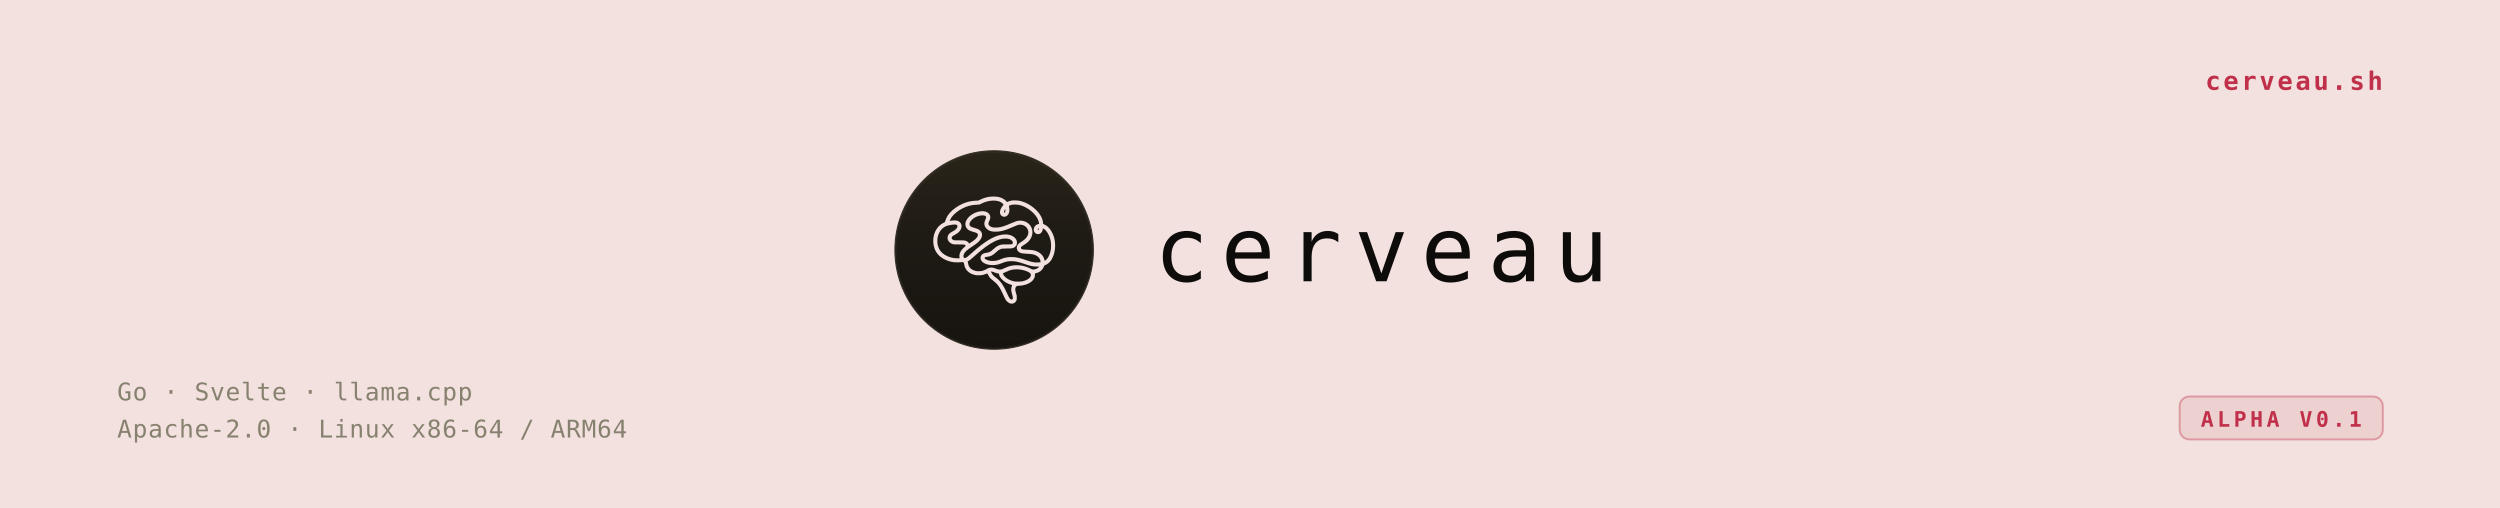
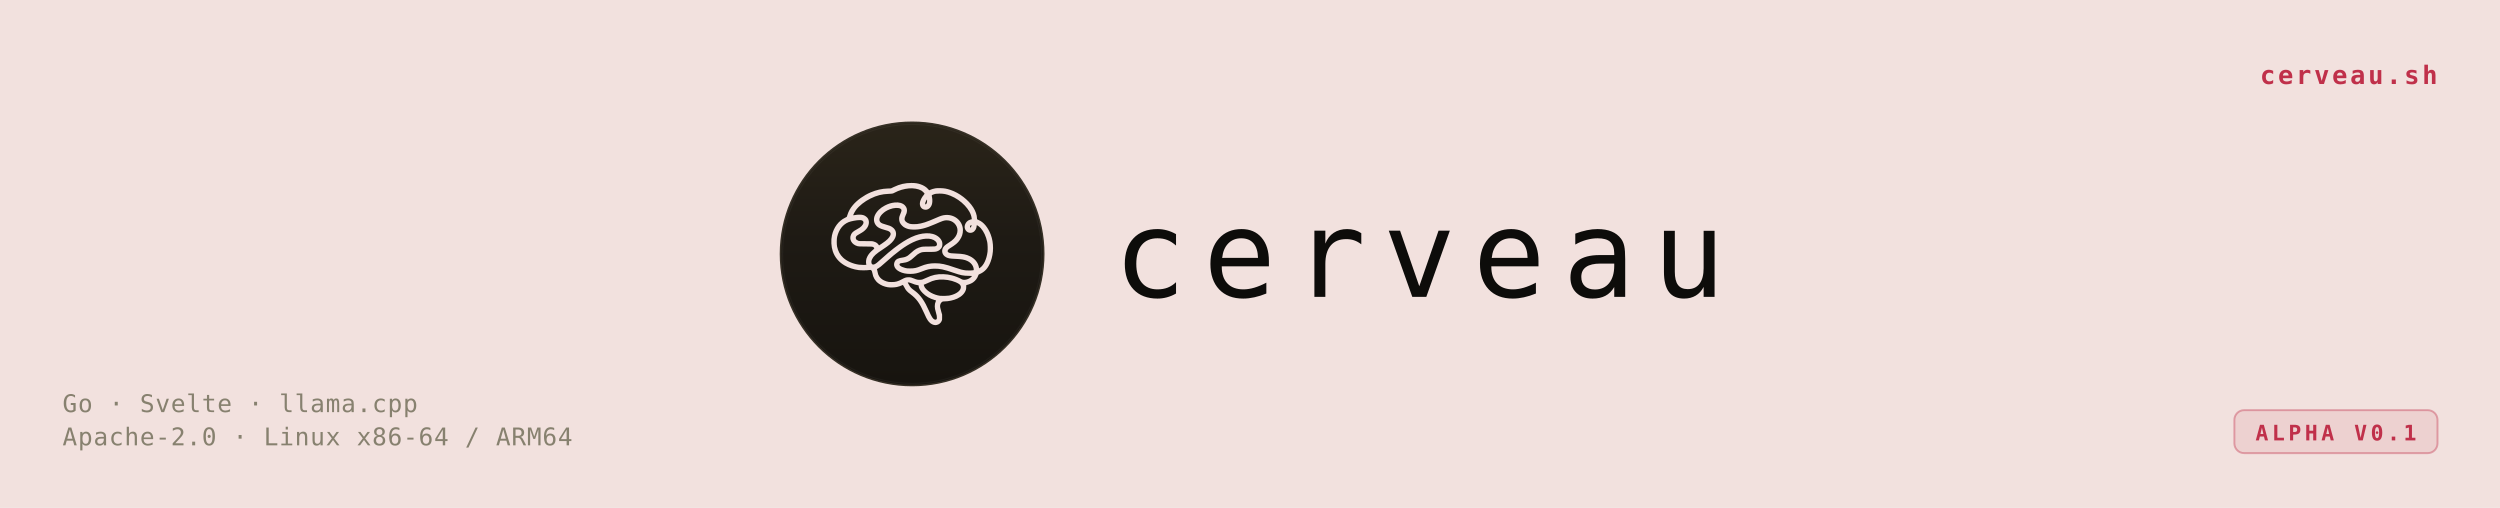
<svg xmlns="http://www.w3.org/2000/svg" viewBox="0 0 1280 260" font-family="ui-sans-serif,-apple-system,Inter,sans-serif">
  <rect width="1280" height="260" fill="#F2E1DE" />
-   <text x="1220" y="46" text-anchor="end" fill="#C0304A" font-family="ui-monospace,&quot;SF Mono&quot;,SFMono-Regular,&quot;DejaVu Sans Mono&quot;,Menlo,Consolas,monospace" font-size="13" font-weight="600" letter-spacing="1.4">cerveau.sh</text>
-   <svg x="457" y="76" width="104" height="104" viewBox="0 0 512 512" overflow="visible">
+   <text x="1248" y="43" text-anchor="end" fill="#C0304A" font-family="ui-monospace,&quot;SF Mono&quot;,SFMono-Regular,&quot;DejaVu Sans Mono&quot;,Menlo,Consolas,monospace" font-size="13" font-weight="600" letter-spacing="1.4">cerveau.sh</text>
+   <svg x="398" y="61" width="138" height="138" viewBox="0 0 512 512" overflow="visible">
    <defs>
      <linearGradient id="surf" x1="0" y1="0" x2="0" y2="1">
        <stop offset="0" stop-color="#2A2419" />
        <stop offset="0.45" stop-color="#1E1A14" />
        <stop offset="1" stop-color="#17140F" />
      </linearGradient>
    </defs>
    <circle cx="256.0" cy="256.0" r="250.0" fill="url(#surf)" stroke="#363026" stroke-width="3" />
    <circle cx="256.0" cy="256.0" r="246.0" fill="none" stroke="#ffffff" stroke-opacity="0.04" stroke-width="2" />
    <g transform="translate(49.26 52.97) scale(0.32227)">
      <path d="M786.11 1048.99C799.20 1046.55 809.49 1038.52 815.34 1026.18C818.49 1019.52 818.50 1019.45 818.43 1003.50L818.37 987.50L813.22 969.87C807.30 949.56 805.64 940.62 806.60 934.11C808.09 924.06 811.54 917.79 818.28 912.91C822.00 910.22 822.96 910.00 831.19 910.00C856.51 910.00 885.91 903.63 907.87 893.39C933.52 881.43 951.79 862.99 958.28 842.50C960.00 837.07 960.50 833.08 960.50 824.71C960.50 814.00 960.52 813.91 963.00 813.39C975.48 810.78 991.41 804.25 1000.38 798.08C1014.83 788.14 1026.24 773.11 1031.48 757.14C1033.07 752.29 1033.67 751.60 1037.87 749.83C1070.19 736.18 1090.08 714.05 1104.34 675.90C1123.10 625.67 1123.46 565.69 1105.29 517.00C1089.38 474.35 1062.93 442.26 1034.00 430.50C1023.66 426.30 1024.00 426.65 1023.99 420.19C1023.97 401.90 1015.41 377.02 1001.89 355.91C973.38 311.40 919.93 270.20 868.50 253.08C844.72 245.17 832.19 242.92 808.40 242.29C792.40 241.86 786.32 242.09 778.61 243.40C767.54 245.29 754.67 249.14 747.78 252.62C745.19 253.93 742.71 255.00 742.27 255.00C741.84 255.00 739.46 252.47 736.99 249.37C727.19 237.08 709.95 225.94 690.86 219.55C673.55 213.76 659.69 211.75 637.00 211.75C599.30 211.74 569.14 218.76 533.00 235.97L516.50 243.83L498.50 244.39C463.56 245.47 430.49 252.95 396.50 267.46C356.87 284.39 316.75 313.23 292.26 342.41C276.71 360.94 267.26 377.84 260.59 399.08C258.61 405.36 256.66 410.97 256.25 411.54C255.84 412.12 251.45 414.51 246.50 416.87C207.98 435.19 179.48 473.30 169.02 520.50C162.59 549.48 164.52 586.91 173.88 614.77C185.72 650.03 208.59 677.57 242.74 697.67C266.85 711.86 296.57 721.79 326.20 725.56C341.08 727.46 376.81 727.14 389.27 725.00C395.32 723.96 396.37 724.03 399.17 725.67C403.55 728.23 405.99 733.56 407.55 744.00C411.17 768.20 423.52 789.18 442.59 803.53C458.08 815.19 476.99 823.06 497.83 826.53C511.60 828.82 538.20 828.13 551.72 825.12C562.49 822.73 574.48 818.76 581.36 815.30L586.22 812.86L588.60 815.10C589.92 816.33 592.81 821.15 595.03 825.81C603.54 843.62 611.17 852.47 630.76 867.19C668.03 895.22 685.49 919.30 712.54 980.00C723.89 1005.45 727.11 1011.83 733.63 1021.68C742.80 1035.56 755.46 1045.23 768.63 1048.41C775.88 1050.17 779.23 1050.28 786.11 1048.99ZM773.18 1016.48C763.85 1012.43 755.77 999.82 741.48 967.00C715.63 907.61 691.86 873.36 659.50 848.87C656.20 846.38 650.27 841.99 646.31 839.12C636.74 832.17 629.26 823.86 625.00 815.42C623.08 811.62 620.08 806.38 618.35 803.79C615.33 799.29 615.28 799.05 617.19 798.44C620.84 797.28 628.36 799.10 640.00 803.97C653.20 809.49 662.73 812.46 672.00 813.94C675.58 814.52 678.84 814.99 679.25 814.99C679.66 815.00 680.00 816.76 680.00 818.91C680.00 830.74 688.59 845.73 704.44 861.53C723.45 880.49 745.97 893.59 773.21 901.54C778.32 903.03 782.66 904.39 782.85 904.56C783.05 904.73 782.00 907.42 780.53 910.52C776.89 918.23 775.04 927.71 775.02 938.79C775.00 949.76 776.41 957.13 782.63 978.58C786.53 992.05 787.26 995.94 787.37 1003.83C787.50 1012.89 787.42 1013.24 784.69 1015.58C781.52 1018.31 778.03 1018.59 773.18 1016.48ZM806.50 876.91C769.81 871.92 732.73 851.61 716.30 827.50C714.19 824.39 709.42 812.19 710.11 811.65C710.32 811.48 714.10 810.08 718.50 808.55C722.90 807.02 731.85 803.08 738.38 799.81C767.64 785.15 791.57 780.06 825.50 781.31C859.65 782.56 896.37 792.94 918.58 807.61C929.06 814.54 931.85 825.98 925.95 837.79C917.31 855.07 891.66 869.58 859.01 875.66C848.88 877.54 816.77 878.31 806.50 876.91ZM504.50 795.28C496.17 794.12 484.47 790.40 475.47 786.04C463.64 780.31 453.31 771.41 447.25 761.72C442.08 753.46 440.30 748.70 438.49 738.24C437.66 733.43 436.26 727.33 435.39 724.69C434.51 722.04 433.95 719.75 434.15 719.60C434.34 719.46 437.59 717.64 441.36 715.56C450.15 710.72 459.83 702.89 483.79 681.24C551.69 619.89 601.24 583.56 646.50 561.94C701.45 535.70 754.20 532.96 778.42 555.11C784.95 561.07 788.00 566.89 788.00 573.39C788.00 577.29 787.48 578.67 785.16 581.00C780.13 586.02 776.65 586.44 739.00 586.49C709.98 586.52 703.35 586.80 697.27 588.25C672.78 594.07 658.64 602.09 636.92 622.50C629.54 629.44 620.41 637.18 616.64 639.71C607.65 645.72 596.80 649.86 586.67 651.11C559.41 654.50 546.83 660.57 539.80 673.71C527.80 696.17 538.84 720.87 567.10 734.81C585.76 744.01 605.01 748.00 630.63 747.99C656.19 747.98 672.94 744.45 701.50 733.02C730.25 721.52 744.81 718.16 769.50 717.31C803.05 716.15 828.28 721.42 886.50 741.73C927.26 755.94 943.45 759.15 975.25 759.30C986.11 759.36 995.00 759.71 995.00 760.08C995.00 760.46 992.08 763.50 988.51 766.84C972.86 781.48 946.54 787.23 933.08 778.96C920.08 770.96 894.37 760.75 876.15 756.35C856.87 751.70 844.04 749.92 825.50 749.33C787.63 748.13 760.89 753.88 725.00 770.93C703.86 780.98 700.59 782.03 688.49 782.71C676.59 783.37 667.94 781.54 653.00 775.18C638.67 769.09 632.08 767.58 620.00 767.60C606.22 767.63 598.53 769.99 581.00 779.58C557.47 792.44 543.84 796.12 520.62 795.85C513.40 795.77 506.15 795.51 504.50 795.28ZM960.50 727.34C938.16 724.69 927.11 721.83 893.50 710.04C838.21 690.63 811.82 684.99 776.51 685.01C746.00 685.02 721.00 690.12 692.06 702.22C666.40 712.95 654.45 715.51 630.00 715.48C612.98 715.46 610.62 715.24 600.50 712.63C587.08 709.17 576.70 704.53 571.10 699.47C567.48 696.20 566.94 695.19 567.20 692.19C567.69 686.46 570.71 685.03 585.61 683.46C614.84 680.39 630.90 672.12 658.59 645.91C670.60 634.55 677.07 629.76 686.06 625.61C700.95 618.74 702.70 618.51 741.00 618.40C779.23 618.30 783.30 617.80 795.77 611.72C804.15 607.64 812.85 599.11 816.52 591.40C820.48 583.06 821.21 568.35 818.16 558.31C811.80 537.36 790.22 519.16 763.50 512.18C750.66 508.83 738.84 507.68 723.50 508.30C667.87 510.54 611.11 536.92 534.00 596.36C511.43 613.76 491.98 630.27 462.00 657.49C435.48 681.57 428.65 686.99 419.75 691.03C414.60 693.36 410.86 693.50 406.97 691.49C404.72 690.32 403.68 688.71 402.45 684.48C400.34 677.22 401.29 669.91 405.48 661.22C414.19 643.15 428.78 629.91 469.00 603.55C503.75 580.77 520.49 567.06 531.28 552.53C542.14 537.90 546.95 525.47 546.99 511.96C547.02 495.36 539.26 481.65 524.13 471.59C515.31 465.72 506.02 462.08 487.00 457.04C470.45 452.65 461.51 449.02 456.21 444.54C443.44 433.74 447.37 413.62 465.87 395.14C478.53 382.50 491.14 374.40 509.50 367.15C533.76 357.57 560.85 356.18 573.30 363.88C580.66 368.43 580.84 375.02 574.03 389.94C567.45 404.34 565.00 413.45 565.00 423.52C565.00 439.62 570.03 451.12 582.53 463.62C589.12 470.21 592.42 472.61 600.07 476.39C614.76 483.63 625.99 486.10 647.00 486.71C686.47 487.84 720.84 479.43 776.50 455.00C823.24 434.48 830.51 432.05 845.18 432.02C863.24 431.98 879.59 438.47 891.46 450.39C916.16 475.21 914.82 510.73 888.10 539.50C879.96 548.26 871.45 554.86 853.79 566.11C844.02 572.32 835.78 578.43 832.01 582.23C810.59 603.85 815.20 635.81 841.75 649.82C853.34 655.93 864.45 658.00 891.50 659.07C932.11 660.67 950.04 663.63 966.74 671.49C987.83 681.41 1001.53 698.14 1004.30 717.34C1004.90 721.52 1005.13 725.20 1004.81 725.52C1003.07 727.26 970.95 728.59 960.50 727.34ZM1036.00 712.69C1036.00 711.42 1035.12 707.02 1034.05 702.92C1027.54 678.06 1009.99 657.58 984.00 644.50C961.51 633.18 942.69 629.35 902.65 627.96C873.74 626.95 864.31 625.73 857.14 622.07C852.40 619.65 851.00 617.49 851.00 612.57C851.00 608.29 855.60 602.69 862.80 598.23C897.82 576.51 910.94 565.51 922.69 548.00C935.57 528.80 941.00 511.80 941.11 490.33C941.38 438.25 895.55 397.24 840.56 400.34C822.83 401.34 811.48 404.68 783.00 417.26C726.71 442.13 700.77 450.58 670.00 454.08C657.22 455.53 635.88 454.71 627.50 452.45C619.71 450.34 609.05 444.72 604.55 440.35C594.93 431.01 594.53 422.02 602.91 404.05C605.85 397.75 608.65 391.22 609.14 389.55C614.42 371.33 610.85 355.72 598.57 343.42C585.31 330.14 563.75 324.23 538.50 326.95C517.60 329.20 501.22 334.23 481.00 344.60C453.94 358.48 432.73 379.06 422.47 401.41C411.82 424.60 415.85 449.83 432.90 466.71C442.04 475.76 454.18 481.54 477.50 487.93C487.40 490.64 497.24 493.59 499.36 494.49C509.20 498.64 515.00 505.05 515.00 511.78C515.00 523.43 503.58 538.90 483.50 554.46C474.59 561.37 446.98 580.38 446.64 579.85C438.82 567.31 430.34 561.27 414.15 556.71C406.93 554.68 404.35 554.56 368.00 554.53C330.79 554.50 329.32 554.43 324.19 552.32C317.17 549.45 312.65 545.89 310.64 541.66C308.45 537.04 308.57 533.51 311.10 528.30C313.53 523.27 317.01 520.68 333.06 511.94C352.02 501.61 361.63 494.37 371.32 483.10C387.19 464.64 391.34 441.30 381.99 422.97C377.40 413.99 364.41 404.07 353.30 401.08C340.51 397.64 322.53 397.75 301.49 401.41C295.66 402.42 294.00 402.44 294.00 401.50C294.00 398.87 305.24 378.36 310.63 371.14C329.39 346.03 361.59 320.67 396.50 303.49C433.77 285.15 462.94 277.69 503.74 276.06C526.40 275.15 527.88 274.83 540.16 268.17C563.49 255.49 593.57 246.64 622.50 243.94C648.61 241.50 677.49 246.39 695.06 256.22C701.64 259.90 715.00 272.63 715.00 275.21C715.00 275.99 712.90 279.07 710.34 282.06C699.91 294.22 691.14 310.50 688.41 322.76C682.82 347.88 695.67 368.02 718.36 369.70C735.59 370.97 750.79 359.46 757.59 340.00C761.50 328.79 762.06 311.38 759.00 296.02C756.43 283.10 755.86 284.44 765.75 280.32C776.47 275.86 785.36 274.50 803.50 274.53C827.21 274.57 843.90 277.87 867.28 287.13C931.56 312.60 987.08 371.40 992.55 419.78L993.22 425.68L987.67 426.79C984.62 427.41 979.31 429.33 975.86 431.07C957.17 440.51 946.52 464.28 952.96 482.22C960.17 502.28 980.57 511.30 999.34 502.70C1012.14 496.84 1022.00 480.57 1022.00 465.29C1022.00 462.26 1022.41 461.00 1023.42 461.00C1026.24 461.00 1040.13 471.29 1045.44 477.32C1064.07 498.44 1076.93 525.79 1084.10 559.50C1086.80 572.22 1087.84 603.17 1086.05 617.71C1080.79 660.57 1063.76 696.80 1041.82 711.80C1036.23 715.62 1036.00 715.66 1036.00 712.69ZM328.68 693.46C292.50 688.53 257.06 672.88 234.62 651.92C216.62 635.11 205.02 613.77 199.31 587.00C196.55 574.05 196.80 541.87 199.76 529.45C209.98 486.52 233.25 456.72 267.47 442.73C281.02 437.19 314.61 430.92 331.47 430.79C339.63 430.73 342.47 431.11 346.26 432.79C358.41 438.17 357.56 451.20 344.12 465.33C337.33 472.47 331.50 476.53 314.57 485.88C294.48 496.99 287.84 502.89 281.96 514.86C267.77 543.76 285.41 575.71 320.53 584.71C326.62 586.28 332.28 586.50 365.50 586.50C406.65 586.50 409.65 586.82 414.96 591.80C420.39 596.88 420.03 597.99 410.29 606.28C393.74 620.35 383.65 632.54 377.04 646.45C372.27 656.46 371.16 660.34 370.02 670.77C369.21 678.24 369.86 687.47 371.61 693.25C372.10 694.87 370.90 694.99 355.32 694.90C346.07 694.84 334.08 694.19 328.68 693.46ZM983.01 472.52C981.73 469.16 983.71 464.16 987.51 461.17C991.37 458.13 991.88 458.41 991.30 463.25C990.18 472.51 985.15 478.14 983.01 472.52ZM718.44 335.63C718.12 334.32 718.53 330.95 719.37 328.12C721.32 321.55 727.97 308.86 729.10 309.56C730.69 310.55 729.49 327.23 727.56 331.00C723.86 338.19 719.63 340.34 718.44 335.63Z" fill="#F2E1DE" fill-rule="evenodd" />
    </g>
  </svg>
-   <text x="591" y="144" fill="#0D0C0A" font-family="ui-monospace,&quot;SF Mono&quot;,SFMono-Regular,&quot;DejaVu Sans Mono&quot;,Menlo,Consolas,monospace" font-size="46" font-weight="500" letter-spacing="6.44">cerveau</text>
+   <text x="570" y="152" fill="#0D0C0A" font-family="ui-monospace,&quot;SF Mono&quot;,SFMono-Regular,&quot;DejaVu Sans Mono&quot;,Menlo,Consolas,monospace" font-size="62" font-weight="500" letter-spacing="8.68">cerveau</text>
  <g font-family="ui-monospace,&quot;SF Mono&quot;,SFMono-Regular,&quot;DejaVu Sans Mono&quot;,Menlo,Consolas,monospace" font-size="12.5" letter-spacing="0.4" fill="#87816F">
-     <text x="60" y="205">Go · Svelte · llama.cpp</text>
-     <text x="60" y="224">Apache-2.0 · Linux x86-64 / ARM64</text>
+     <text x="32" y="211">Go · Svelte · llama.cpp</text>
+     <text x="32" y="228">Apache-2.0 · Linux x86-64 / ARM64</text>
  </g>
-   <g transform="translate(1116 203)">
+   <g transform="translate(1144 210)">
    <rect x="0" y="0" width="104" height="22" rx="5" fill="#C0304A" fill-opacity="0.09" stroke="#C0304A" stroke-opacity="0.38" />
    <text x="52" y="15.5" text-anchor="middle" fill="#C0304A" font-family="ui-monospace,&quot;SF Mono&quot;,SFMono-Regular,&quot;DejaVu Sans Mono&quot;,Menlo,Consolas,monospace" font-size="11" font-weight="700" letter-spacing="1.8">ALPHA V0.1</text>
  </g>
</svg>
